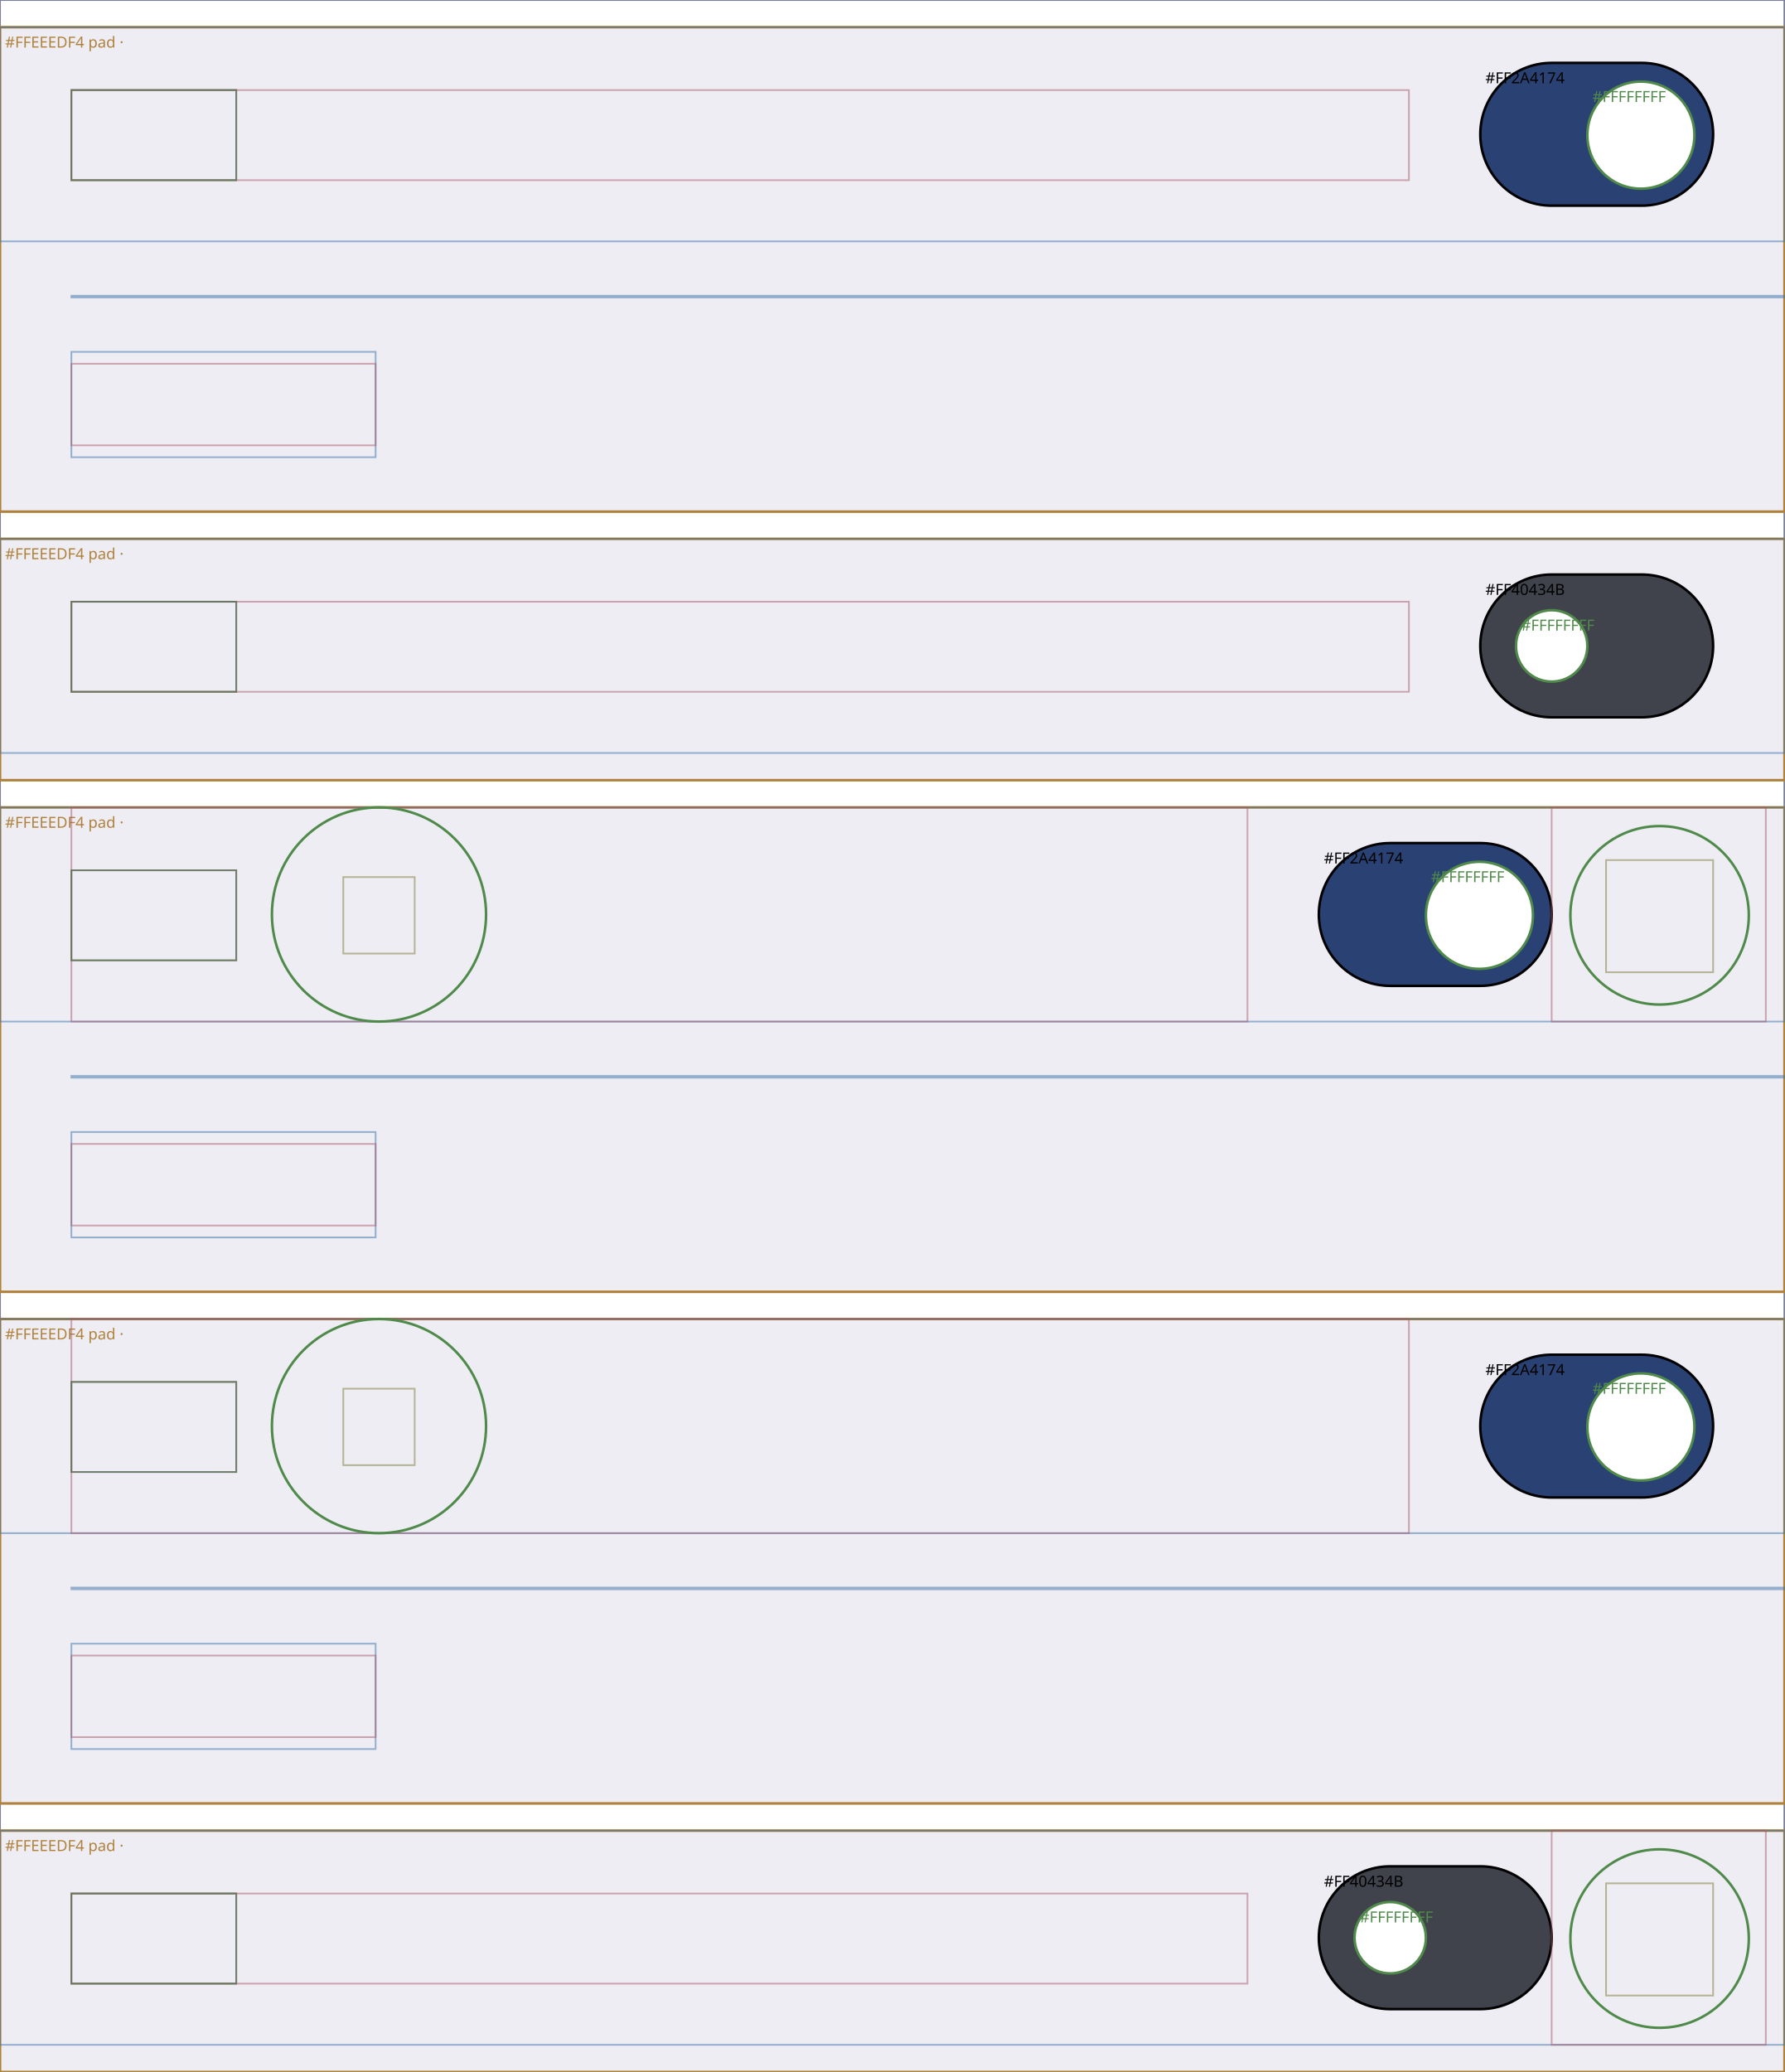
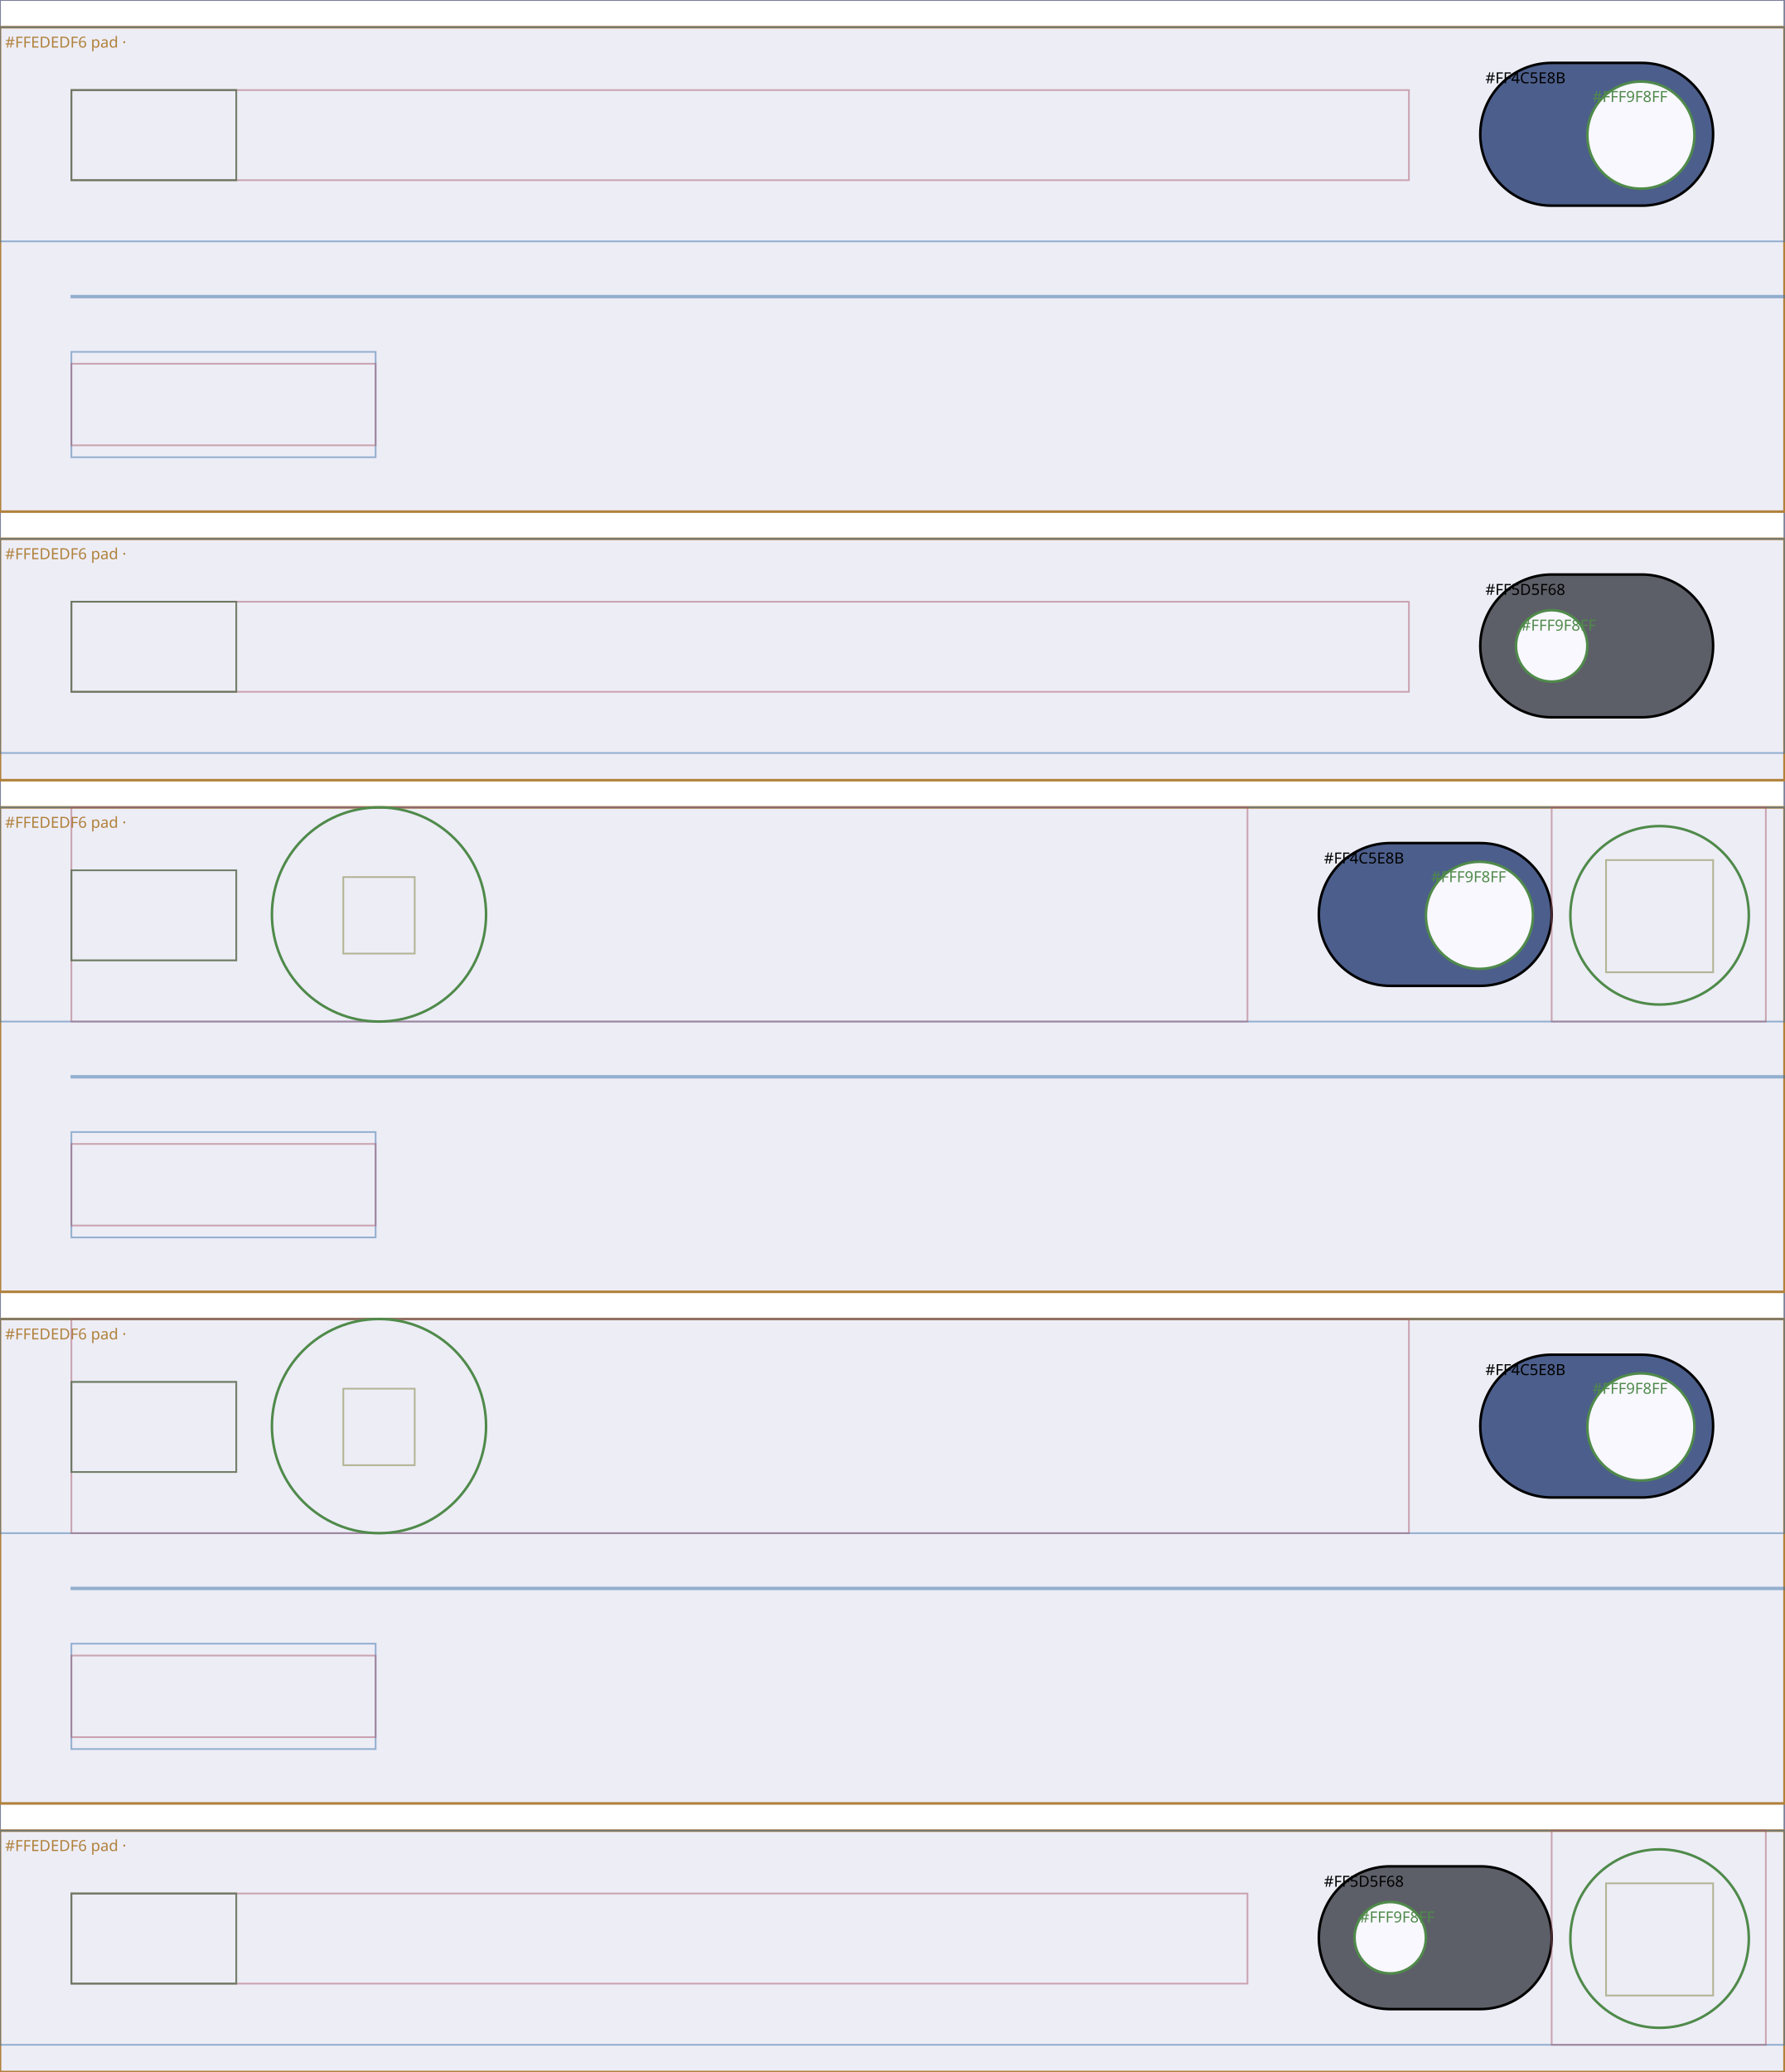
<svg xmlns="http://www.w3.org/2000/svg" viewBox="0 0 1050 1219" width="1050" height="1219" role="img" aria-label="switch layout wireframe">
  <rect width="1050" height="1219" fill="#ffffff" />
  <g>
    <rect x="0" y="0" width="1050" height="1219" fill="none" fill-opacity="0" stroke="#5B6470" stroke-width="1" stroke-opacity="0.5" />
  </g>
  <g>
    <rect x="0" y="0" width="1050" height="1219" fill="none" fill-opacity="0" stroke="#2E7D6B" stroke-width="1" stroke-opacity="0.5" />
  </g>
  <g>
    <rect x="0" y="0" width="1050" height="1219" fill="none" fill-opacity="0" stroke="#8E6BA8" stroke-width="1" stroke-opacity="0.5" />
  </g>
  <g>
-     <rect x="0" y="16" width="1050" height="285" fill="#EEEDF4" fill-opacity="1" stroke="#B0813B" stroke-width="1.5" stroke-opacity="1" />
-     <text x="3" y="28" font-family="system-ui, sans-serif" font-size="9" fill="#B0813B">#FFEEEDF4  pad ·</text>
+     <rect x="0" y="16" width="1050" height="285" fill="#EDEDF6" fill-opacity="1" stroke="#B0813B" stroke-width="1.5" stroke-opacity="1" />
+     <text x="3" y="28" font-family="system-ui, sans-serif" font-size="9" fill="#B0813B">#FFEDEDF6  pad ·</text>
  </g>
  <g>
    <rect x="0" y="16" width="1050" height="126" fill="none" fill-opacity="0" stroke="#3B72A8" stroke-width="1" stroke-opacity="0.5" />
  </g>
  <g>
    <rect x="42" y="53" width="787" height="53" fill="none" fill-opacity="0" stroke="#A85B6B" stroke-width="1" stroke-opacity="0.5" />
  </g>
  <g>
    <rect x="42" y="53" width="97" height="53" fill="none" fill-opacity="0" stroke="#4F8A4A" stroke-width="1" stroke-opacity="0.5" />
  </g>
  <g>
    <rect x="42" y="53" width="97" height="53" fill="none" fill-opacity="0" stroke="#7A7A33" stroke-width="1" stroke-opacity="0.5" />
  </g>
  <g>
    <rect x="42" y="53" width="97" height="53" fill="none" fill-opacity="0" stroke="#5B6470" stroke-width="1" stroke-opacity="0.5" />
  </g>
  <g>
-     <path d="M913,37 H966 A42,42 0 0 1 1008,79 V79 A42,42 0 0 1 966,121 H913 A42,42 0 0 1 871,79 V79 A42,42 0 0 1 913,37 Z" fill="#2A4174" fill-opacity="1" stroke="#000000" stroke-width="1.5" stroke-opacity="1" />
-     <text x="874" y="49" font-family="system-ui, sans-serif" font-size="9" fill="#000000">#FF2A4174</text>
-   </g>
-   <g>
-     <path d="M965.5,48 H965.5 A31.5,31.5 0 0 1 997,79.5 V79.5 A31.5,31.5 0 0 1 965.5,111 H965.5 A31.5,31.5 0 0 1 934,79.5 V79.5 A31.5,31.5 0 0 1 965.5,48 Z" fill="#FFFFFF" fill-opacity="1" stroke="#4F8A4A" stroke-width="1.5" stroke-opacity="1" />
-     <text x="937" y="60" font-family="system-ui, sans-serif" font-size="9" fill="#4F8A4A">#FFFFFFFF</text>
+     <path d="M913,37 H966 A42,42 0 0 1 1008,79 V79 A42,42 0 0 1 966,121 H913 A42,42 0 0 1 871,79 V79 A42,42 0 0 1 913,37 Z" fill="#4C5E8B" fill-opacity="1" stroke="#000000" stroke-width="1.5" stroke-opacity="1" />
+     <text x="874" y="49" font-family="system-ui, sans-serif" font-size="9" fill="#000000">#FF4C5E8B</text>
+   </g>
+   <g>
+     <path d="M965.5,48 H965.5 A31.5,31.5 0 0 1 997,79.5 V79.5 A31.5,31.5 0 0 1 965.5,111 H965.5 A31.5,31.5 0 0 1 934,79.5 V79.5 A31.5,31.5 0 0 1 965.5,48 Z" fill="#F9F8FF" fill-opacity="1" stroke="#4F8A4A" stroke-width="1.5" stroke-opacity="1" />
+     <text x="937" y="60" font-family="system-ui, sans-serif" font-size="9" fill="#4F8A4A">#FFF9F8FF</text>
  </g>
  <g>
    <rect x="42" y="174" width="1008" height="1" fill="none" fill-opacity="0" stroke="#3B72A8" stroke-width="1" stroke-opacity="0.5" />
  </g>
  <g>
    <rect x="42" y="207" width="179" height="62" fill="none" fill-opacity="0" stroke="#3B72A8" stroke-width="1" stroke-opacity="0.5" />
  </g>
  <g>
    <rect x="42" y="214" width="179" height="48" fill="none" fill-opacity="0" stroke="#A85B6B" stroke-width="1" stroke-opacity="0.5" />
  </g>
  <g>
-     <rect x="0" y="317" width="1050" height="142" fill="#EEEDF4" fill-opacity="1" stroke="#B0813B" stroke-width="1.5" stroke-opacity="1" />
-     <text x="3" y="329" font-family="system-ui, sans-serif" font-size="9" fill="#B0813B">#FFEEEDF4  pad ·</text>
+     <rect x="0" y="317" width="1050" height="142" fill="#EDEDF6" fill-opacity="1" stroke="#B0813B" stroke-width="1.5" stroke-opacity="1" />
+     <text x="3" y="329" font-family="system-ui, sans-serif" font-size="9" fill="#B0813B">#FFEDEDF6  pad ·</text>
  </g>
  <g>
    <rect x="0" y="317" width="1050" height="126" fill="none" fill-opacity="0" stroke="#3B72A8" stroke-width="1" stroke-opacity="0.5" />
  </g>
  <g>
    <rect x="42" y="354" width="787" height="53" fill="none" fill-opacity="0" stroke="#A85B6B" stroke-width="1" stroke-opacity="0.5" />
  </g>
  <g>
    <rect x="42" y="354" width="97" height="53" fill="none" fill-opacity="0" stroke="#4F8A4A" stroke-width="1" stroke-opacity="0.5" />
  </g>
  <g>
    <rect x="42" y="354" width="97" height="53" fill="none" fill-opacity="0" stroke="#7A7A33" stroke-width="1" stroke-opacity="0.5" />
  </g>
  <g>
    <rect x="42" y="354" width="97" height="53" fill="none" fill-opacity="0" stroke="#5B6470" stroke-width="1" stroke-opacity="0.5" />
  </g>
  <g>
-     <path d="M913,338 H966 A42,42 0 0 1 1008,380 V380 A42,42 0 0 1 966,422 H913 A42,42 0 0 1 871,380 V380 A42,42 0 0 1 913,338 Z" fill="#40434B" fill-opacity="1" stroke="#000000" stroke-width="1.5" stroke-opacity="1" />
-     <text x="874" y="350" font-family="system-ui, sans-serif" font-size="9" fill="#000000">#FF40434B</text>
-   </g>
-   <g>
-     <path d="M913,359 H913 A21,21 0 0 1 934,380 V380 A21,21 0 0 1 913,401 H913 A21,21 0 0 1 892,380 V380 A21,21 0 0 1 913,359 Z" fill="#FFFFFF" fill-opacity="1" stroke="#4F8A4A" stroke-width="1.5" stroke-opacity="1" />
-     <text x="895" y="371" font-family="system-ui, sans-serif" font-size="9" fill="#4F8A4A">#FFFFFFFF</text>
-   </g>
-   <g>
-     <rect x="0" y="475" width="1050" height="285" fill="#EEEDF4" fill-opacity="1" stroke="#B0813B" stroke-width="1.5" stroke-opacity="1" />
-     <text x="3" y="487" font-family="system-ui, sans-serif" font-size="9" fill="#B0813B">#FFEEEDF4  pad ·</text>
+     <path d="M913,338 H966 A42,42 0 0 1 1008,380 V380 A42,42 0 0 1 966,422 H913 A42,42 0 0 1 871,380 V380 A42,42 0 0 1 913,338 Z" fill="#5D5F68" fill-opacity="1" stroke="#000000" stroke-width="1.5" stroke-opacity="1" />
+     <text x="874" y="350" font-family="system-ui, sans-serif" font-size="9" fill="#000000">#FF5D5F68</text>
+   </g>
+   <g>
+     <path d="M913,359 H913 A21,21 0 0 1 934,380 V380 A21,21 0 0 1 913,401 H913 A21,21 0 0 1 892,380 V380 A21,21 0 0 1 913,359 Z" fill="#F9F8FF" fill-opacity="1" stroke="#4F8A4A" stroke-width="1.5" stroke-opacity="1" />
+     <text x="895" y="371" font-family="system-ui, sans-serif" font-size="9" fill="#4F8A4A">#FFF9F8FF</text>
+   </g>
+   <g>
+     <rect x="0" y="475" width="1050" height="285" fill="#EDEDF6" fill-opacity="1" stroke="#B0813B" stroke-width="1.5" stroke-opacity="1" />
+     <text x="3" y="487" font-family="system-ui, sans-serif" font-size="9" fill="#B0813B">#FFEDEDF6  pad ·</text>
  </g>
  <g>
    <rect x="0" y="475" width="1050" height="126" fill="none" fill-opacity="0" stroke="#3B72A8" stroke-width="1" stroke-opacity="0.5" />
  </g>
  <g>
    <rect x="42" y="475" width="692" height="126" fill="none" fill-opacity="0" stroke="#A85B6B" stroke-width="1" stroke-opacity="0.5" />
  </g>
  <g>
    <rect x="42" y="512" width="97" height="53" fill="none" fill-opacity="0" stroke="#4F8A4A" stroke-width="1" stroke-opacity="0.5" />
  </g>
  <g>
    <rect x="42" y="512" width="97" height="53" fill="none" fill-opacity="0" stroke="#7A7A33" stroke-width="1" stroke-opacity="0.5" />
  </g>
  <g>
    <rect x="42" y="512" width="97" height="53" fill="none" fill-opacity="0" stroke="#5B6470" stroke-width="1" stroke-opacity="0.5" />
  </g>
  <g>
    <path d="M223,475 H223 A63,63 0 0 1 286,538 V538 A63,63 0 0 1 223,601 H223 A63,63 0 0 1 160,538 V538 A63,63 0 0 1 223,475 Z" fill="none" fill-opacity="0" stroke="#4F8A4A" stroke-width="1.5" stroke-opacity="1" />
  </g>
  <g>
    <rect x="202" y="516" width="42" height="45" fill="none" fill-opacity="0" stroke="#7A7A33" stroke-width="1" stroke-opacity="0.5" />
  </g>
  <g>
-     <path d="M818,496 H871 A42,42 0 0 1 913,538 V538 A42,42 0 0 1 871,580 H818 A42,42 0 0 1 776,538 V538 A42,42 0 0 1 818,496 Z" fill="#2A4174" fill-opacity="1" stroke="#000000" stroke-width="1.5" stroke-opacity="1" />
-     <text x="779" y="508" font-family="system-ui, sans-serif" font-size="9" fill="#000000">#FF2A4174</text>
-   </g>
-   <g>
-     <path d="M870.5,507 H870.5 A31.5,31.5 0 0 1 902,538.5 V538.5 A31.5,31.5 0 0 1 870.5,570 H870.5 A31.5,31.5 0 0 1 839,538.5 V538.5 A31.5,31.5 0 0 1 870.5,507 Z" fill="#FFFFFF" fill-opacity="1" stroke="#4F8A4A" stroke-width="1.5" stroke-opacity="1" />
-     <text x="842" y="519" font-family="system-ui, sans-serif" font-size="9" fill="#4F8A4A">#FFFFFFFF</text>
+     <path d="M818,496 H871 A42,42 0 0 1 913,538 V538 A42,42 0 0 1 871,580 H818 A42,42 0 0 1 776,538 V538 A42,42 0 0 1 818,496 Z" fill="#4C5E8B" fill-opacity="1" stroke="#000000" stroke-width="1.5" stroke-opacity="1" />
+     <text x="779" y="508" font-family="system-ui, sans-serif" font-size="9" fill="#000000">#FF4C5E8B</text>
+   </g>
+   <g>
+     <path d="M870.5,507 H870.5 A31.5,31.5 0 0 1 902,538.5 V538.5 A31.5,31.5 0 0 1 870.5,570 H870.5 A31.5,31.5 0 0 1 839,538.5 V538.5 A31.5,31.5 0 0 1 870.5,507 Z" fill="#F9F8FF" fill-opacity="1" stroke="#4F8A4A" stroke-width="1.5" stroke-opacity="1" />
+     <text x="842" y="519" font-family="system-ui, sans-serif" font-size="9" fill="#4F8A4A">#FFF9F8FF</text>
  </g>
  <g>
    <rect x="913" y="475" width="126" height="126" fill="none" fill-opacity="0" stroke="#A85B6B" stroke-width="1" stroke-opacity="0.5" />
  </g>
  <g>
    <path d="M976.5,486 H976.5 A52.5,52.5 0 0 1 1029,538.5 V538.5 A52.5,52.5 0 0 1 976.5,591 H976.5 A52.5,52.5 0 0 1 924,538.5 V538.5 A52.5,52.5 0 0 1 976.5,486 Z" fill="none" fill-opacity="0" stroke="#4F8A4A" stroke-width="1.5" stroke-opacity="1" />
  </g>
  <g>
    <rect x="945" y="506" width="63" height="66" fill="none" fill-opacity="0" stroke="#7A7A33" stroke-width="1" stroke-opacity="0.5" />
  </g>
  <g>
    <rect x="42" y="633" width="1008" height="1" fill="none" fill-opacity="0" stroke="#3B72A8" stroke-width="1" stroke-opacity="0.5" />
  </g>
  <g>
    <rect x="42" y="666" width="179" height="62" fill="none" fill-opacity="0" stroke="#3B72A8" stroke-width="1" stroke-opacity="0.5" />
  </g>
  <g>
    <rect x="42" y="673" width="179" height="48" fill="none" fill-opacity="0" stroke="#A85B6B" stroke-width="1" stroke-opacity="0.5" />
  </g>
  <g>
-     <rect x="0" y="776" width="1050" height="285" fill="#EEEDF4" fill-opacity="1" stroke="#B0813B" stroke-width="1.5" stroke-opacity="1" />
-     <text x="3" y="788" font-family="system-ui, sans-serif" font-size="9" fill="#B0813B">#FFEEEDF4  pad ·</text>
+     <rect x="0" y="776" width="1050" height="285" fill="#EDEDF6" fill-opacity="1" stroke="#B0813B" stroke-width="1.5" stroke-opacity="1" />
+     <text x="3" y="788" font-family="system-ui, sans-serif" font-size="9" fill="#B0813B">#FFEDEDF6  pad ·</text>
  </g>
  <g>
    <rect x="0" y="776" width="1050" height="126" fill="none" fill-opacity="0" stroke="#3B72A8" stroke-width="1" stroke-opacity="0.5" />
  </g>
  <g>
    <rect x="42" y="776" width="787" height="126" fill="none" fill-opacity="0" stroke="#A85B6B" stroke-width="1" stroke-opacity="0.5" />
  </g>
  <g>
    <rect x="42" y="813" width="97" height="53" fill="none" fill-opacity="0" stroke="#4F8A4A" stroke-width="1" stroke-opacity="0.5" />
  </g>
  <g>
    <rect x="42" y="813" width="97" height="53" fill="none" fill-opacity="0" stroke="#7A7A33" stroke-width="1" stroke-opacity="0.5" />
  </g>
  <g>
    <rect x="42" y="813" width="97" height="53" fill="none" fill-opacity="0" stroke="#5B6470" stroke-width="1" stroke-opacity="0.5" />
  </g>
  <g>
    <path d="M223,776 H223 A63,63 0 0 1 286,839 V839 A63,63 0 0 1 223,902 H223 A63,63 0 0 1 160,839 V839 A63,63 0 0 1 223,776 Z" fill="none" fill-opacity="0" stroke="#4F8A4A" stroke-width="1.5" stroke-opacity="1" />
  </g>
  <g>
    <rect x="202" y="817" width="42" height="45" fill="none" fill-opacity="0" stroke="#7A7A33" stroke-width="1" stroke-opacity="0.5" />
  </g>
  <g>
-     <path d="M913,797 H966 A42,42 0 0 1 1008,839 V839 A42,42 0 0 1 966,881 H913 A42,42 0 0 1 871,839 V839 A42,42 0 0 1 913,797 Z" fill="#2A4174" fill-opacity="1" stroke="#000000" stroke-width="1.5" stroke-opacity="1" />
-     <text x="874" y="809" font-family="system-ui, sans-serif" font-size="9" fill="#000000">#FF2A4174</text>
-   </g>
-   <g>
-     <path d="M965.5,808 H965.5 A31.5,31.5 0 0 1 997,839.5 V839.5 A31.5,31.5 0 0 1 965.5,871 H965.5 A31.5,31.5 0 0 1 934,839.5 V839.5 A31.5,31.5 0 0 1 965.5,808 Z" fill="#FFFFFF" fill-opacity="1" stroke="#4F8A4A" stroke-width="1.5" stroke-opacity="1" />
-     <text x="937" y="820" font-family="system-ui, sans-serif" font-size="9" fill="#4F8A4A">#FFFFFFFF</text>
+     <path d="M913,797 H966 A42,42 0 0 1 1008,839 V839 A42,42 0 0 1 966,881 H913 A42,42 0 0 1 871,839 V839 A42,42 0 0 1 913,797 Z" fill="#4C5E8B" fill-opacity="1" stroke="#000000" stroke-width="1.5" stroke-opacity="1" />
+     <text x="874" y="809" font-family="system-ui, sans-serif" font-size="9" fill="#000000">#FF4C5E8B</text>
+   </g>
+   <g>
+     <path d="M965.5,808 H965.5 A31.5,31.5 0 0 1 997,839.5 V839.5 A31.5,31.5 0 0 1 965.5,871 H965.5 A31.5,31.5 0 0 1 934,839.5 V839.5 A31.5,31.5 0 0 1 965.5,808 Z" fill="#F9F8FF" fill-opacity="1" stroke="#4F8A4A" stroke-width="1.5" stroke-opacity="1" />
+     <text x="937" y="820" font-family="system-ui, sans-serif" font-size="9" fill="#4F8A4A">#FFF9F8FF</text>
  </g>
  <g>
    <rect x="42" y="934" width="1008" height="1" fill="none" fill-opacity="0" stroke="#3B72A8" stroke-width="1" stroke-opacity="0.5" />
  </g>
  <g>
    <rect x="42" y="967" width="179" height="62" fill="none" fill-opacity="0" stroke="#3B72A8" stroke-width="1" stroke-opacity="0.5" />
  </g>
  <g>
    <rect x="42" y="974" width="179" height="48" fill="none" fill-opacity="0" stroke="#A85B6B" stroke-width="1" stroke-opacity="0.5" />
  </g>
  <g>
-     <rect x="0" y="1077" width="1050" height="142" fill="#EEEDF4" fill-opacity="1" stroke="#B0813B" stroke-width="1.5" stroke-opacity="1" />
-     <text x="3" y="1089" font-family="system-ui, sans-serif" font-size="9" fill="#B0813B">#FFEEEDF4  pad ·</text>
+     <rect x="0" y="1077" width="1050" height="142" fill="#EDEDF6" fill-opacity="1" stroke="#B0813B" stroke-width="1.5" stroke-opacity="1" />
+     <text x="3" y="1089" font-family="system-ui, sans-serif" font-size="9" fill="#B0813B">#FFEDEDF6  pad ·</text>
  </g>
  <g>
    <rect x="0" y="1077" width="1050" height="126" fill="none" fill-opacity="0" stroke="#3B72A8" stroke-width="1" stroke-opacity="0.5" />
  </g>
  <g>
    <rect x="42" y="1114" width="692" height="53" fill="none" fill-opacity="0" stroke="#A85B6B" stroke-width="1" stroke-opacity="0.5" />
  </g>
  <g>
    <rect x="42" y="1114" width="97" height="53" fill="none" fill-opacity="0" stroke="#4F8A4A" stroke-width="1" stroke-opacity="0.5" />
  </g>
  <g>
    <rect x="42" y="1114" width="97" height="53" fill="none" fill-opacity="0" stroke="#7A7A33" stroke-width="1" stroke-opacity="0.5" />
  </g>
  <g>
    <rect x="42" y="1114" width="97" height="53" fill="none" fill-opacity="0" stroke="#5B6470" stroke-width="1" stroke-opacity="0.5" />
  </g>
  <g>
-     <path d="M818,1098 H871 A42,42 0 0 1 913,1140 V1140 A42,42 0 0 1 871,1182 H818 A42,42 0 0 1 776,1140 V1140 A42,42 0 0 1 818,1098 Z" fill="#40434B" fill-opacity="1" stroke="#000000" stroke-width="1.5" stroke-opacity="1" />
-     <text x="779" y="1110" font-family="system-ui, sans-serif" font-size="9" fill="#000000">#FF40434B</text>
-   </g>
-   <g>
-     <path d="M818,1119 H818 A21,21 0 0 1 839,1140 V1140 A21,21 0 0 1 818,1161 H818 A21,21 0 0 1 797,1140 V1140 A21,21 0 0 1 818,1119 Z" fill="#FFFFFF" fill-opacity="1" stroke="#4F8A4A" stroke-width="1.5" stroke-opacity="1" />
-     <text x="800" y="1131" font-family="system-ui, sans-serif" font-size="9" fill="#4F8A4A">#FFFFFFFF</text>
+     <path d="M818,1098 H871 A42,42 0 0 1 913,1140 V1140 A42,42 0 0 1 871,1182 H818 A42,42 0 0 1 776,1140 V1140 A42,42 0 0 1 818,1098 Z" fill="#5D5F68" fill-opacity="1" stroke="#000000" stroke-width="1.5" stroke-opacity="1" />
+     <text x="779" y="1110" font-family="system-ui, sans-serif" font-size="9" fill="#000000">#FF5D5F68</text>
+   </g>
+   <g>
+     <path d="M818,1119 H818 A21,21 0 0 1 839,1140 V1140 A21,21 0 0 1 818,1161 H818 A21,21 0 0 1 797,1140 V1140 A21,21 0 0 1 818,1119 Z" fill="#F9F8FF" fill-opacity="1" stroke="#4F8A4A" stroke-width="1.5" stroke-opacity="1" />
+     <text x="800" y="1131" font-family="system-ui, sans-serif" font-size="9" fill="#4F8A4A">#FFF9F8FF</text>
  </g>
  <g>
    <rect x="913" y="1077" width="126" height="126" fill="none" fill-opacity="0" stroke="#A85B6B" stroke-width="1" stroke-opacity="0.5" />
  </g>
  <g>
    <path d="M976.5,1088 H976.5 A52.5,52.5 0 0 1 1029,1140.5 V1140.5 A52.5,52.5 0 0 1 976.5,1193 H976.5 A52.5,52.5 0 0 1 924,1140.5 V1140.5 A52.5,52.5 0 0 1 976.5,1088 Z" fill="none" fill-opacity="0" stroke="#4F8A4A" stroke-width="1.5" stroke-opacity="1" />
  </g>
  <g>
    <rect x="945" y="1108" width="63" height="66" fill="none" fill-opacity="0" stroke="#7A7A33" stroke-width="1" stroke-opacity="0.5" />
  </g>
</svg>
